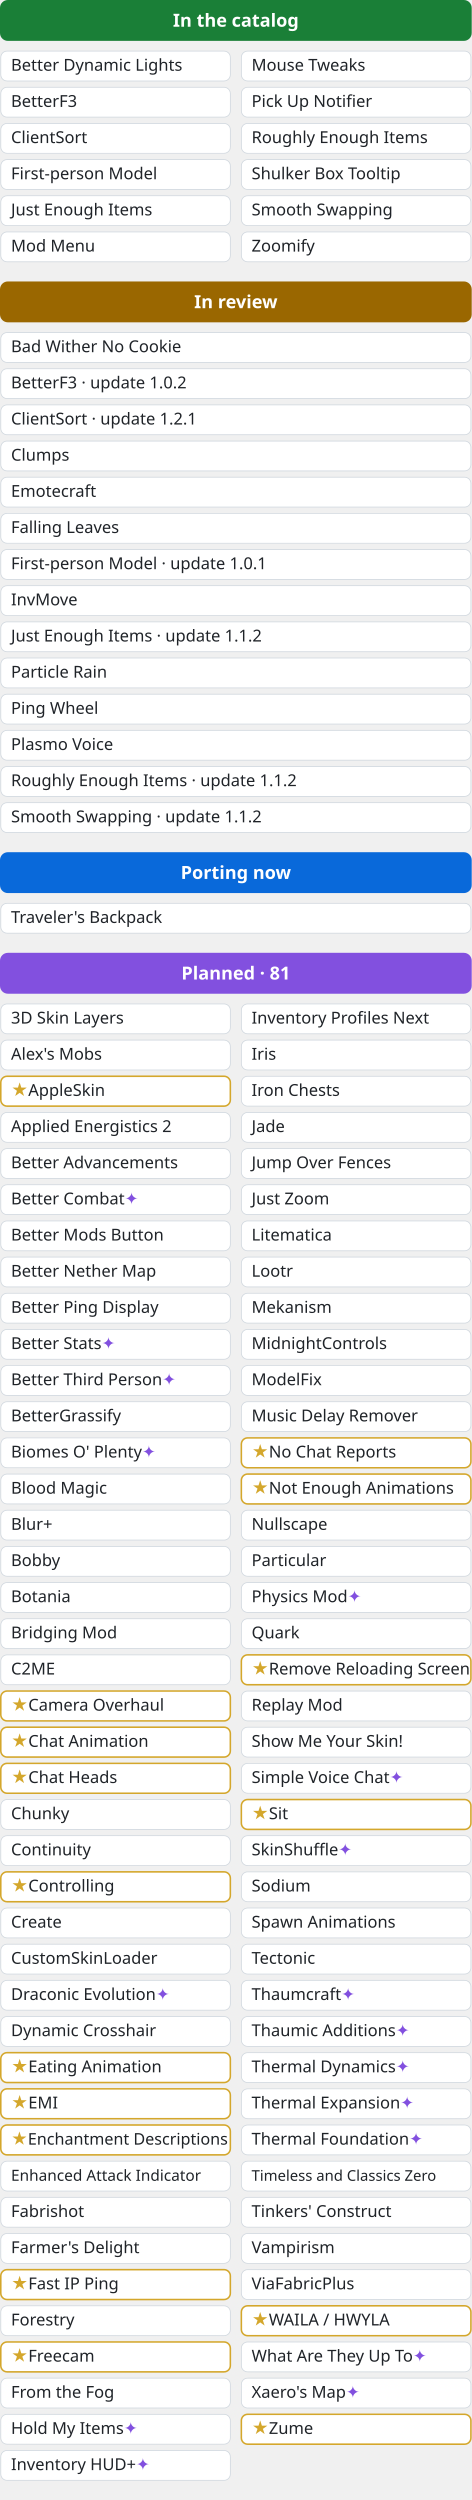
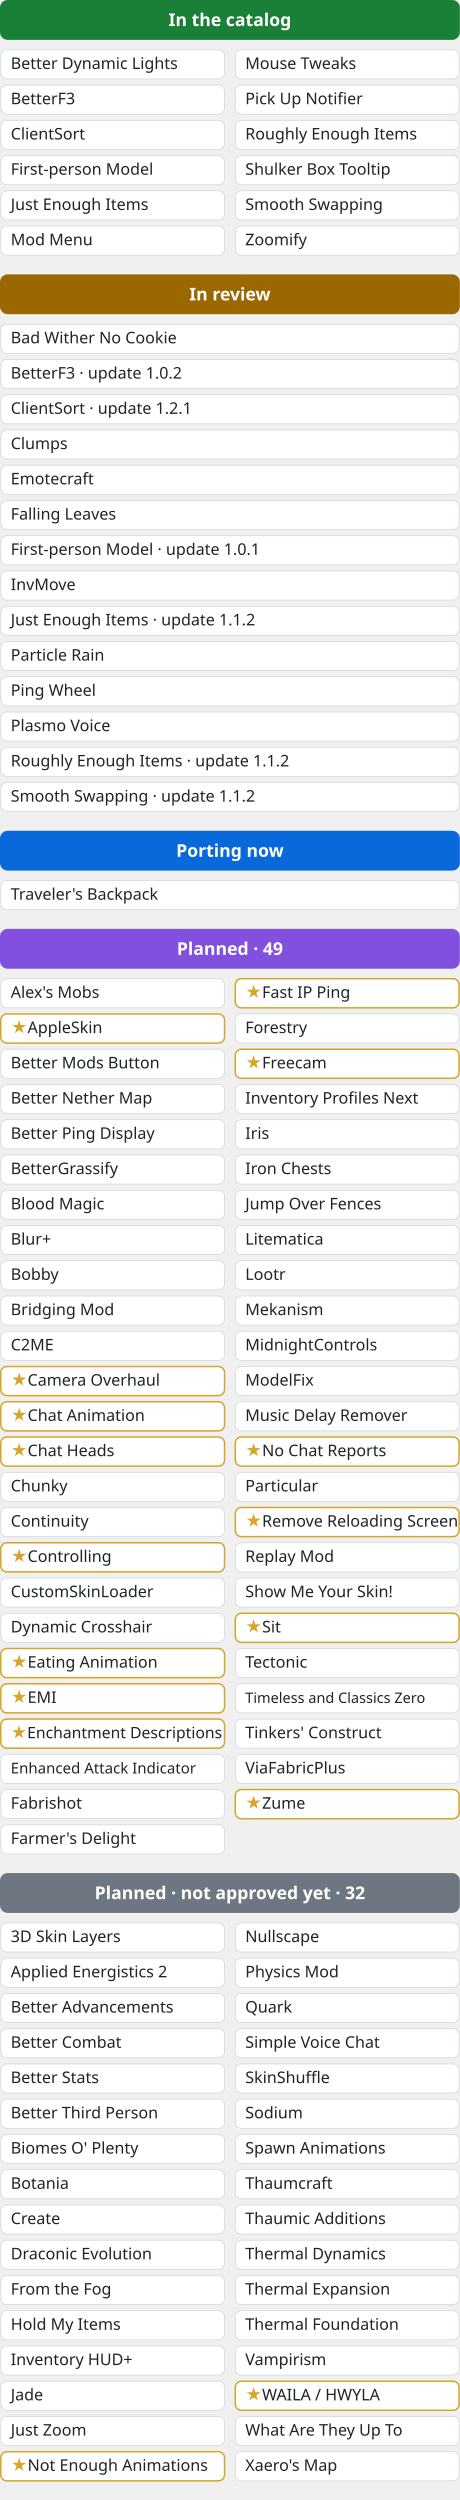
- <svg xmlns="http://www.w3.org/2000/svg" viewBox="0 0 600 3180" width="600" height="3180" role="img">
+ <svg xmlns="http://www.w3.org/2000/svg" viewBox="0 0 600 3262" width="600" height="3262" role="img">
  <style>
.bg{fill:#FFFFFF;stroke:#D0D7DE}.n{fill:#1F2328}.d{fill:#59636E}.a{fill:#818B98}
@media (prefers-color-scheme: dark){.bg{fill:#151B23;stroke:#3D444D}.n{fill:#F0F6FC}.d{fill:#9198A1}.a{fill:#6E7681}}
text{font-family:-apple-system,BlinkMacSystemFont,"Segoe UI","Noto Sans",Helvetica,Arial,sans-serif}
</style>
  <rect x="0" y="0" width="600" height="52" rx="10" fill="#1A7F37" />
  <text x="300" y="34" font-size="23" font-weight="600" fill="#fff" text-anchor="middle">In the catalog</text>
  <rect class="bg" x="1" y="65" width="292" height="38" rx="8" />
  <text class="n" x="14" y="90" font-size="21.0">Better Dynamic Lights</text>
  <rect class="bg" x="1" y="111" width="292" height="38" rx="8" />
  <text class="n" x="14" y="136" font-size="21.0">BetterF3</text>
  <rect class="bg" x="1" y="157" width="292" height="38" rx="8" />
  <text class="n" x="14" y="182" font-size="21.0">ClientSort</text>
  <rect class="bg" x="1" y="203" width="292" height="38" rx="8" />
  <text class="n" x="14" y="228" font-size="21.0">First-person Model</text>
  <rect class="bg" x="1" y="249" width="292" height="38" rx="8" />
  <text class="n" x="14" y="274" font-size="21.0">Just Enough Items</text>
  <rect class="bg" x="1" y="295" width="292" height="38" rx="8" />
  <text class="n" x="14" y="320" font-size="21.0">Mod Menu</text>
  <rect class="bg" x="307" y="65" width="292" height="38" rx="8" />
  <text class="n" x="320" y="90" font-size="21.0">Mouse Tweaks</text>
  <rect class="bg" x="307" y="111" width="292" height="38" rx="8" />
  <text class="n" x="320" y="136" font-size="21.0">Pick Up Notifier</text>
  <rect class="bg" x="307" y="157" width="292" height="38" rx="8" />
  <text class="n" x="320" y="182" font-size="21.0">Roughly Enough Items</text>
  <rect class="bg" x="307" y="203" width="292" height="38" rx="8" />
  <text class="n" x="320" y="228" font-size="21.0">Shulker Box Tooltip</text>
  <rect class="bg" x="307" y="249" width="292" height="38" rx="8" />
  <text class="n" x="320" y="274" font-size="21.0">Smooth Swapping</text>
  <rect class="bg" x="307" y="295" width="292" height="38" rx="8" />
  <text class="n" x="320" y="320" font-size="21.0">Zoomify</text>
  <rect x="0" y="358" width="600" height="52" rx="10" fill="#9A6700" />
  <text x="300" y="392" font-size="23" font-weight="600" fill="#fff" text-anchor="middle">In review</text>
  <rect class="bg" x="1" y="423" width="598" height="38" rx="8" />
  <text class="n" x="14" y="448" font-size="21.0">Bad Wither No Cookie</text>
  <rect class="bg" x="1" y="469" width="598" height="38" rx="8" />
  <text class="n" x="14" y="494" font-size="21.0">BetterF3 · update 1.0.2</text>
  <rect class="bg" x="1" y="515" width="598" height="38" rx="8" />
  <text class="n" x="14" y="540" font-size="21.0">ClientSort · update 1.2.1</text>
  <rect class="bg" x="1" y="561" width="598" height="38" rx="8" />
  <text class="n" x="14" y="586" font-size="21.0">Clumps</text>
  <rect class="bg" x="1" y="607" width="598" height="38" rx="8" />
  <text class="n" x="14" y="632" font-size="21.0">Emotecraft</text>
  <rect class="bg" x="1" y="653" width="598" height="38" rx="8" />
  <text class="n" x="14" y="678" font-size="21.0">Falling Leaves</text>
  <rect class="bg" x="1" y="699" width="598" height="38" rx="8" />
  <text class="n" x="14" y="724" font-size="21.0">First-person Model · update 1.0.1</text>
  <rect class="bg" x="1" y="745" width="598" height="38" rx="8" />
  <text class="n" x="14" y="770" font-size="21.0">InvMove</text>
  <rect class="bg" x="1" y="791" width="598" height="38" rx="8" />
  <text class="n" x="14" y="816" font-size="21.0">Just Enough Items · update 1.1.2</text>
  <rect class="bg" x="1" y="837" width="598" height="38" rx="8" />
  <text class="n" x="14" y="862" font-size="21.0">Particle Rain</text>
  <rect class="bg" x="1" y="883" width="598" height="38" rx="8" />
  <text class="n" x="14" y="908" font-size="21.0">Ping Wheel</text>
  <rect class="bg" x="1" y="929" width="598" height="38" rx="8" />
  <text class="n" x="14" y="954" font-size="21.0">Plasmo Voice</text>
  <rect class="bg" x="1" y="975" width="598" height="38" rx="8" />
  <text class="n" x="14" y="1000" font-size="21.0">Roughly Enough Items · update 1.1.2</text>
  <rect class="bg" x="1" y="1021" width="598" height="38" rx="8" />
  <text class="n" x="14" y="1046" font-size="21.0">Smooth Swapping · update 1.1.2</text>
  <rect x="0" y="1084" width="600" height="52" rx="10" fill="#0969DA" />
  <text x="300" y="1118" font-size="23" font-weight="600" fill="#fff" text-anchor="middle">Porting now</text>
  <rect class="bg" x="1" y="1149" width="598" height="38" rx="8" />
  <text class="n" x="14" y="1174" font-size="21.0">Traveler's Backpack</text>
  <rect x="0" y="1212" width="600" height="52" rx="10" fill="#8250DF" />
-   <text x="300" y="1246" font-size="23" font-weight="600" fill="#fff" text-anchor="middle">Planned · 81</text>
+   <text x="300" y="1246" font-size="23" font-weight="600" fill="#fff" text-anchor="middle">Planned · 49</text>
  <rect class="bg" x="1" y="1277" width="292" height="38" rx="8" />
-   <text class="n" x="14" y="1302" font-size="21.0">3D Skin Layers</text>
-   <rect class="bg" x="1" y="1323" width="292" height="38" rx="8" />
-   <text class="n" x="14" y="1348" font-size="21.0">Alex's Mobs</text>
-   <rect class="bg" x="1" y="1369" width="292" height="38" rx="8" style="stroke:#D4A72C;stroke-width:2" />
-   <text class="n" x="14" y="1394" font-size="21.0">
+   <text class="n" x="14" y="1302" font-size="21.0">Alex's Mobs</text>
+   <rect class="bg" x="1" y="1323" width="292" height="38" rx="8" style="stroke:#D4A72C;stroke-width:2" />
+   <text class="n" x="14" y="1348" font-size="21.0">
    <tspan fill="#D4A72C">★ </tspan>AppleSkin</text>
+   <rect class="bg" x="1" y="1369" width="292" height="38" rx="8" />
+   <text class="n" x="14" y="1394" font-size="21.0">Better Mods Button</text>
  <rect class="bg" x="1" y="1415" width="292" height="38" rx="8" />
-   <text class="n" x="14" y="1440" font-size="21.0">Applied Energistics 2</text>
+   <text class="n" x="14" y="1440" font-size="21.0">Better Nether Map</text>
  <rect class="bg" x="1" y="1461" width="292" height="38" rx="8" />
-   <text class="n" x="14" y="1486" font-size="21.0">Better Advancements</text>
+   <text class="n" x="14" y="1486" font-size="21.0">Better Ping Display</text>
  <rect class="bg" x="1" y="1507" width="292" height="38" rx="8" />
-   <text class="n" x="14" y="1532" font-size="21.0">Better Combat<tspan fill="#8250DF"> ✦</tspan>
-   </text>
+   <text class="n" x="14" y="1532" font-size="21.0">BetterGrassify</text>
  <rect class="bg" x="1" y="1553" width="292" height="38" rx="8" />
-   <text class="n" x="14" y="1578" font-size="21.0">Better Mods Button</text>
+   <text class="n" x="14" y="1578" font-size="21.0">Blood Magic</text>
  <rect class="bg" x="1" y="1599" width="292" height="38" rx="8" />
-   <text class="n" x="14" y="1624" font-size="21.0">Better Nether Map</text>
+   <text class="n" x="14" y="1624" font-size="21.0">Blur+</text>
  <rect class="bg" x="1" y="1645" width="292" height="38" rx="8" />
-   <text class="n" x="14" y="1670" font-size="21.0">Better Ping Display</text>
+   <text class="n" x="14" y="1670" font-size="21.0">Bobby</text>
  <rect class="bg" x="1" y="1691" width="292" height="38" rx="8" />
-   <text class="n" x="14" y="1716" font-size="21.0">Better Stats<tspan fill="#8250DF"> ✦</tspan>
-   </text>
+   <text class="n" x="14" y="1716" font-size="21.0">Bridging Mod</text>
  <rect class="bg" x="1" y="1737" width="292" height="38" rx="8" />
-   <text class="n" x="14" y="1762" font-size="21.0">Better Third Person<tspan fill="#8250DF"> ✦</tspan>
-   </text>
-   <rect class="bg" x="1" y="1783" width="292" height="38" rx="8" />
-   <text class="n" x="14" y="1808" font-size="21.0">BetterGrassify</text>
-   <rect class="bg" x="1" y="1829" width="292" height="38" rx="8" />
-   <text class="n" x="14" y="1854" font-size="21.0">Biomes O' Plenty<tspan fill="#8250DF"> ✦</tspan>
-   </text>
-   <rect class="bg" x="1" y="1875" width="292" height="38" rx="8" />
-   <text class="n" x="14" y="1900" font-size="21.0">Blood Magic</text>
+   <text class="n" x="14" y="1762" font-size="21.0">C2ME</text>
+   <rect class="bg" x="1" y="1783" width="292" height="38" rx="8" style="stroke:#D4A72C;stroke-width:2" />
+   <text class="n" x="14" y="1808" font-size="21.0">
+     <tspan fill="#D4A72C">★ </tspan>Camera Overhaul</text>
+   <rect class="bg" x="1" y="1829" width="292" height="38" rx="8" style="stroke:#D4A72C;stroke-width:2" />
+   <text class="n" x="14" y="1854" font-size="21.0">
+     <tspan fill="#D4A72C">★ </tspan>Chat Animation</text>
+   <rect class="bg" x="1" y="1875" width="292" height="38" rx="8" style="stroke:#D4A72C;stroke-width:2" />
+   <text class="n" x="14" y="1900" font-size="21.0">
+     <tspan fill="#D4A72C">★ </tspan>Chat Heads</text>
  <rect class="bg" x="1" y="1921" width="292" height="38" rx="8" />
-   <text class="n" x="14" y="1946" font-size="21.0">Blur+</text>
+   <text class="n" x="14" y="1946" font-size="21.0">Chunky</text>
  <rect class="bg" x="1" y="1967" width="292" height="38" rx="8" />
-   <text class="n" x="14" y="1992" font-size="21.0">Bobby</text>
-   <rect class="bg" x="1" y="2013" width="292" height="38" rx="8" />
-   <text class="n" x="14" y="2038" font-size="21.0">Botania</text>
+   <text class="n" x="14" y="1992" font-size="21.0">Continuity</text>
+   <rect class="bg" x="1" y="2013" width="292" height="38" rx="8" style="stroke:#D4A72C;stroke-width:2" />
+   <text class="n" x="14" y="2038" font-size="21.0">
+     <tspan fill="#D4A72C">★ </tspan>Controlling</text>
  <rect class="bg" x="1" y="2059" width="292" height="38" rx="8" />
-   <text class="n" x="14" y="2084" font-size="21.0">Bridging Mod</text>
+   <text class="n" x="14" y="2084" font-size="21.0">CustomSkinLoader</text>
  <rect class="bg" x="1" y="2105" width="292" height="38" rx="8" />
-   <text class="n" x="14" y="2130" font-size="21.0">C2ME</text>
+   <text class="n" x="14" y="2130" font-size="21.0">Dynamic Crosshair</text>
  <rect class="bg" x="1" y="2151" width="292" height="38" rx="8" style="stroke:#D4A72C;stroke-width:2" />
  <text class="n" x="14" y="2176" font-size="21.0">
-     <tspan fill="#D4A72C">★ </tspan>Camera Overhaul</text>
+     <tspan fill="#D4A72C">★ </tspan>Eating Animation</text>
  <rect class="bg" x="1" y="2197" width="292" height="38" rx="8" style="stroke:#D4A72C;stroke-width:2" />
  <text class="n" x="14" y="2222" font-size="21.0">
-     <tspan fill="#D4A72C">★ </tspan>Chat Animation</text>
+     <tspan fill="#D4A72C">★ </tspan>EMI</text>
  <rect class="bg" x="1" y="2243" width="292" height="38" rx="8" style="stroke:#D4A72C;stroke-width:2" />
-   <text class="n" x="14" y="2268" font-size="21.0">
-     <tspan fill="#D4A72C">★ </tspan>Chat Heads</text>
+   <text class="n" x="14" y="2268" font-size="20.5">
+     <tspan fill="#D4A72C">★ </tspan>Enchantment Descriptions</text>
  <rect class="bg" x="1" y="2289" width="292" height="38" rx="8" />
-   <text class="n" x="14" y="2314" font-size="21.0">Chunky</text>
+   <text class="n" x="14" y="2314" font-size="19.6">Enhanced Attack Indicator</text>
  <rect class="bg" x="1" y="2335" width="292" height="38" rx="8" />
-   <text class="n" x="14" y="2360" font-size="21.0">Continuity</text>
-   <rect class="bg" x="1" y="2381" width="292" height="38" rx="8" style="stroke:#D4A72C;stroke-width:2" />
-   <text class="n" x="14" y="2406" font-size="21.0">
-     <tspan fill="#D4A72C">★ </tspan>Controlling</text>
-   <rect class="bg" x="1" y="2427" width="292" height="38" rx="8" />
-   <text class="n" x="14" y="2452" font-size="21.0">Create</text>
-   <rect class="bg" x="1" y="2473" width="292" height="38" rx="8" />
-   <text class="n" x="14" y="2498" font-size="21.0">CustomSkinLoader</text>
-   <rect class="bg" x="1" y="2519" width="292" height="38" rx="8" />
-   <text class="n" x="14" y="2544" font-size="21.0">Draconic Evolution<tspan fill="#8250DF"> ✦</tspan>
-   </text>
-   <rect class="bg" x="1" y="2565" width="292" height="38" rx="8" />
-   <text class="n" x="14" y="2590" font-size="21.0">Dynamic Crosshair</text>
-   <rect class="bg" x="1" y="2611" width="292" height="38" rx="8" style="stroke:#D4A72C;stroke-width:2" />
-   <text class="n" x="14" y="2636" font-size="21.0">
-     <tspan fill="#D4A72C">★ </tspan>Eating Animation</text>
-   <rect class="bg" x="1" y="2657" width="292" height="38" rx="8" style="stroke:#D4A72C;stroke-width:2" />
-   <text class="n" x="14" y="2682" font-size="21.0">
-     <tspan fill="#D4A72C">★ </tspan>EMI</text>
-   <rect class="bg" x="1" y="2703" width="292" height="38" rx="8" style="stroke:#D4A72C;stroke-width:2" />
-   <text class="n" x="14" y="2728" font-size="20.5">
-     <tspan fill="#D4A72C">★ </tspan>Enchantment Descriptions</text>
-   <rect class="bg" x="1" y="2749" width="292" height="38" rx="8" />
-   <text class="n" x="14" y="2774" font-size="19.6">Enhanced Attack Indicator</text>
-   <rect class="bg" x="1" y="2795" width="292" height="38" rx="8" />
-   <text class="n" x="14" y="2820" font-size="21.0">Fabrishot</text>
-   <rect class="bg" x="1" y="2841" width="292" height="38" rx="8" />
-   <text class="n" x="14" y="2866" font-size="21.0">Farmer's Delight</text>
-   <rect class="bg" x="1" y="2887" width="292" height="38" rx="8" style="stroke:#D4A72C;stroke-width:2" />
-   <text class="n" x="14" y="2912" font-size="21.0">
+   <text class="n" x="14" y="2360" font-size="21.0">Fabrishot</text>
+   <rect class="bg" x="1" y="2381" width="292" height="38" rx="8" />
+   <text class="n" x="14" y="2406" font-size="21.0">Farmer's Delight</text>
+   <rect class="bg" x="307" y="1277" width="292" height="38" rx="8" style="stroke:#D4A72C;stroke-width:2" />
+   <text class="n" x="320" y="1302" font-size="21.0">
    <tspan fill="#D4A72C">★ </tspan>Fast IP Ping</text>
-   <rect class="bg" x="1" y="2933" width="292" height="38" rx="8" />
-   <text class="n" x="14" y="2958" font-size="21.0">Forestry</text>
-   <rect class="bg" x="1" y="2979" width="292" height="38" rx="8" style="stroke:#D4A72C;stroke-width:2" />
-   <text class="n" x="14" y="3004" font-size="21.0">
+   <rect class="bg" x="307" y="1323" width="292" height="38" rx="8" />
+   <text class="n" x="320" y="1348" font-size="21.0">Forestry</text>
+   <rect class="bg" x="307" y="1369" width="292" height="38" rx="8" style="stroke:#D4A72C;stroke-width:2" />
+   <text class="n" x="320" y="1394" font-size="21.0">
    <tspan fill="#D4A72C">★ </tspan>Freecam</text>
-   <rect class="bg" x="1" y="3025" width="292" height="38" rx="8" />
-   <text class="n" x="14" y="3050" font-size="21.0">From the Fog</text>
-   <rect class="bg" x="1" y="3071" width="292" height="38" rx="8" />
-   <text class="n" x="14" y="3096" font-size="21.0">Hold My Items<tspan fill="#8250DF"> ✦</tspan>
-   </text>
-   <rect class="bg" x="1" y="3117" width="292" height="38" rx="8" />
-   <text class="n" x="14" y="3142" font-size="21.0">Inventory HUD+<tspan fill="#8250DF"> ✦</tspan>
-   </text>
-   <rect class="bg" x="307" y="1277" width="292" height="38" rx="8" />
-   <text class="n" x="320" y="1302" font-size="21.0">Inventory Profiles Next</text>
-   <rect class="bg" x="307" y="1323" width="292" height="38" rx="8" />
-   <text class="n" x="320" y="1348" font-size="21.0">Iris</text>
-   <rect class="bg" x="307" y="1369" width="292" height="38" rx="8" />
-   <text class="n" x="320" y="1394" font-size="21.0">Iron Chests</text>
  <rect class="bg" x="307" y="1415" width="292" height="38" rx="8" />
-   <text class="n" x="320" y="1440" font-size="21.0">Jade</text>
+   <text class="n" x="320" y="1440" font-size="21.0">Inventory Profiles Next</text>
  <rect class="bg" x="307" y="1461" width="292" height="38" rx="8" />
-   <text class="n" x="320" y="1486" font-size="21.0">Jump Over Fences</text>
+   <text class="n" x="320" y="1486" font-size="21.0">Iris</text>
  <rect class="bg" x="307" y="1507" width="292" height="38" rx="8" />
-   <text class="n" x="320" y="1532" font-size="21.0">Just Zoom</text>
+   <text class="n" x="320" y="1532" font-size="21.0">Iron Chests</text>
  <rect class="bg" x="307" y="1553" width="292" height="38" rx="8" />
-   <text class="n" x="320" y="1578" font-size="21.0">Litematica</text>
+   <text class="n" x="320" y="1578" font-size="21.0">Jump Over Fences</text>
  <rect class="bg" x="307" y="1599" width="292" height="38" rx="8" />
-   <text class="n" x="320" y="1624" font-size="21.0">Lootr</text>
+   <text class="n" x="320" y="1624" font-size="21.0">Litematica</text>
  <rect class="bg" x="307" y="1645" width="292" height="38" rx="8" />
-   <text class="n" x="320" y="1670" font-size="21.0">Mekanism</text>
+   <text class="n" x="320" y="1670" font-size="21.0">Lootr</text>
  <rect class="bg" x="307" y="1691" width="292" height="38" rx="8" />
-   <text class="n" x="320" y="1716" font-size="21.0">MidnightControls</text>
+   <text class="n" x="320" y="1716" font-size="21.0">Mekanism</text>
  <rect class="bg" x="307" y="1737" width="292" height="38" rx="8" />
-   <text class="n" x="320" y="1762" font-size="21.0">ModelFix</text>
+   <text class="n" x="320" y="1762" font-size="21.0">MidnightControls</text>
  <rect class="bg" x="307" y="1783" width="292" height="38" rx="8" />
-   <text class="n" x="320" y="1808" font-size="21.0">Music Delay Remover</text>
-   <rect class="bg" x="307" y="1829" width="292" height="38" rx="8" style="stroke:#D4A72C;stroke-width:2" />
-   <text class="n" x="320" y="1854" font-size="21.0">
-     <tspan fill="#D4A72C">★ </tspan>No Chat Reports</text>
+   <text class="n" x="320" y="1808" font-size="21.0">ModelFix</text>
+   <rect class="bg" x="307" y="1829" width="292" height="38" rx="8" />
+   <text class="n" x="320" y="1854" font-size="21.0">Music Delay Remover</text>
  <rect class="bg" x="307" y="1875" width="292" height="38" rx="8" style="stroke:#D4A72C;stroke-width:2" />
  <text class="n" x="320" y="1900" font-size="21.0">
-     <tspan fill="#D4A72C">★ </tspan>Not Enough Animations</text>
+     <tspan fill="#D4A72C">★ </tspan>No Chat Reports</text>
  <rect class="bg" x="307" y="1921" width="292" height="38" rx="8" />
-   <text class="n" x="320" y="1946" font-size="21.0">Nullscape</text>
-   <rect class="bg" x="307" y="1967" width="292" height="38" rx="8" />
-   <text class="n" x="320" y="1992" font-size="21.0">Particular</text>
+   <text class="n" x="320" y="1946" font-size="21.0">Particular</text>
+   <rect class="bg" x="307" y="1967" width="292" height="38" rx="8" style="stroke:#D4A72C;stroke-width:2" />
+   <text class="n" x="320" y="1992" font-size="21.0">
+     <tspan fill="#D4A72C">★ </tspan>Remove Reloading Screen</text>
  <rect class="bg" x="307" y="2013" width="292" height="38" rx="8" />
-   <text class="n" x="320" y="2038" font-size="21.0">Physics Mod<tspan fill="#8250DF"> ✦</tspan>
-   </text>
+   <text class="n" x="320" y="2038" font-size="21.0">Replay Mod</text>
  <rect class="bg" x="307" y="2059" width="292" height="38" rx="8" />
-   <text class="n" x="320" y="2084" font-size="21.0">Quark</text>
+   <text class="n" x="320" y="2084" font-size="21.0">Show Me Your Skin!</text>
  <rect class="bg" x="307" y="2105" width="292" height="38" rx="8" style="stroke:#D4A72C;stroke-width:2" />
  <text class="n" x="320" y="2130" font-size="21.0">
-     <tspan fill="#D4A72C">★ </tspan>Remove Reloading Screen</text>
+     <tspan fill="#D4A72C">★ </tspan>Sit</text>
  <rect class="bg" x="307" y="2151" width="292" height="38" rx="8" />
-   <text class="n" x="320" y="2176" font-size="21.0">Replay Mod</text>
+   <text class="n" x="320" y="2176" font-size="21.0">Tectonic</text>
  <rect class="bg" x="307" y="2197" width="292" height="38" rx="8" />
-   <text class="n" x="320" y="2222" font-size="21.0">Show Me Your Skin!</text>
+   <text class="n" x="320" y="2222" font-size="18.9">Timeless and Classics Zero</text>
  <rect class="bg" x="307" y="2243" width="292" height="38" rx="8" />
-   <text class="n" x="320" y="2268" font-size="21.0">Simple Voice Chat<tspan fill="#8250DF"> ✦</tspan>
-   </text>
-   <rect class="bg" x="307" y="2289" width="292" height="38" rx="8" style="stroke:#D4A72C;stroke-width:2" />
-   <text class="n" x="320" y="2314" font-size="21.0">
-     <tspan fill="#D4A72C">★ </tspan>Sit</text>
-   <rect class="bg" x="307" y="2335" width="292" height="38" rx="8" />
-   <text class="n" x="320" y="2360" font-size="21.0">SkinShuffle<tspan fill="#8250DF"> ✦</tspan>
-   </text>
-   <rect class="bg" x="307" y="2381" width="292" height="38" rx="8" />
-   <text class="n" x="320" y="2406" font-size="21.0">Sodium</text>
-   <rect class="bg" x="307" y="2427" width="292" height="38" rx="8" />
-   <text class="n" x="320" y="2452" font-size="21.0">Spawn Animations</text>
-   <rect class="bg" x="307" y="2473" width="292" height="38" rx="8" />
-   <text class="n" x="320" y="2498" font-size="21.0">Tectonic</text>
-   <rect class="bg" x="307" y="2519" width="292" height="38" rx="8" />
-   <text class="n" x="320" y="2544" font-size="21.0">Thaumcraft<tspan fill="#8250DF"> ✦</tspan>
-   </text>
-   <rect class="bg" x="307" y="2565" width="292" height="38" rx="8" />
-   <text class="n" x="320" y="2590" font-size="21.0">Thaumic Additions<tspan fill="#8250DF"> ✦</tspan>
-   </text>
-   <rect class="bg" x="307" y="2611" width="292" height="38" rx="8" />
-   <text class="n" x="320" y="2636" font-size="21.0">Thermal Dynamics<tspan fill="#8250DF"> ✦</tspan>
-   </text>
-   <rect class="bg" x="307" y="2657" width="292" height="38" rx="8" />
-   <text class="n" x="320" y="2682" font-size="21.0">Thermal Expansion<tspan fill="#8250DF"> ✦</tspan>
-   </text>
-   <rect class="bg" x="307" y="2703" width="292" height="38" rx="8" />
-   <text class="n" x="320" y="2728" font-size="21.0">Thermal Foundation<tspan fill="#8250DF"> ✦</tspan>
-   </text>
-   <rect class="bg" x="307" y="2749" width="292" height="38" rx="8" />
-   <text class="n" x="320" y="2774" font-size="18.9">Timeless and Classics Zero</text>
-   <rect class="bg" x="307" y="2795" width="292" height="38" rx="8" />
-   <text class="n" x="320" y="2820" font-size="21.0">Tinkers' Construct</text>
-   <rect class="bg" x="307" y="2841" width="292" height="38" rx="8" />
-   <text class="n" x="320" y="2866" font-size="21.0">Vampirism</text>
-   <rect class="bg" x="307" y="2887" width="292" height="38" rx="8" />
-   <text class="n" x="320" y="2912" font-size="21.0">ViaFabricPlus</text>
-   <rect class="bg" x="307" y="2933" width="292" height="38" rx="8" style="stroke:#D4A72C;stroke-width:2" />
-   <text class="n" x="320" y="2958" font-size="21.0">
+   <text class="n" x="320" y="2268" font-size="21.0">Tinkers' Construct</text>
+   <rect class="bg" x="307" y="2289" width="292" height="38" rx="8" />
+   <text class="n" x="320" y="2314" font-size="21.0">ViaFabricPlus</text>
+   <rect class="bg" x="307" y="2335" width="292" height="38" rx="8" style="stroke:#D4A72C;stroke-width:2" />
+   <text class="n" x="320" y="2360" font-size="21.0">
+     <tspan fill="#D4A72C">★ </tspan>Zume</text>
+   <rect x="0" y="2444" width="600" height="52" rx="10" fill="#6E7781" />
+   <text x="300" y="2478" font-size="23" font-weight="600" fill="#fff" text-anchor="middle">Planned · not approved yet · 32</text>
+   <rect class="bg" x="1" y="2509" width="292" height="38" rx="8" />
+   <text class="n" x="14" y="2534" font-size="21.0">3D Skin Layers</text>
+   <rect class="bg" x="1" y="2555" width="292" height="38" rx="8" />
+   <text class="n" x="14" y="2580" font-size="21.0">Applied Energistics 2</text>
+   <rect class="bg" x="1" y="2601" width="292" height="38" rx="8" />
+   <text class="n" x="14" y="2626" font-size="21.0">Better Advancements</text>
+   <rect class="bg" x="1" y="2647" width="292" height="38" rx="8" />
+   <text class="n" x="14" y="2672" font-size="21.0">Better Combat</text>
+   <rect class="bg" x="1" y="2693" width="292" height="38" rx="8" />
+   <text class="n" x="14" y="2718" font-size="21.0">Better Stats</text>
+   <rect class="bg" x="1" y="2739" width="292" height="38" rx="8" />
+   <text class="n" x="14" y="2764" font-size="21.0">Better Third Person</text>
+   <rect class="bg" x="1" y="2785" width="292" height="38" rx="8" />
+   <text class="n" x="14" y="2810" font-size="21.0">Biomes O' Plenty</text>
+   <rect class="bg" x="1" y="2831" width="292" height="38" rx="8" />
+   <text class="n" x="14" y="2856" font-size="21.0">Botania</text>
+   <rect class="bg" x="1" y="2877" width="292" height="38" rx="8" />
+   <text class="n" x="14" y="2902" font-size="21.0">Create</text>
+   <rect class="bg" x="1" y="2923" width="292" height="38" rx="8" />
+   <text class="n" x="14" y="2948" font-size="21.0">Draconic Evolution</text>
+   <rect class="bg" x="1" y="2969" width="292" height="38" rx="8" />
+   <text class="n" x="14" y="2994" font-size="21.0">From the Fog</text>
+   <rect class="bg" x="1" y="3015" width="292" height="38" rx="8" />
+   <text class="n" x="14" y="3040" font-size="21.0">Hold My Items</text>
+   <rect class="bg" x="1" y="3061" width="292" height="38" rx="8" />
+   <text class="n" x="14" y="3086" font-size="21.0">Inventory HUD+</text>
+   <rect class="bg" x="1" y="3107" width="292" height="38" rx="8" />
+   <text class="n" x="14" y="3132" font-size="21.0">Jade</text>
+   <rect class="bg" x="1" y="3153" width="292" height="38" rx="8" />
+   <text class="n" x="14" y="3178" font-size="21.0">Just Zoom</text>
+   <rect class="bg" x="1" y="3199" width="292" height="38" rx="8" style="stroke:#D4A72C;stroke-width:2" />
+   <text class="n" x="14" y="3224" font-size="21.0">
+     <tspan fill="#D4A72C">★ </tspan>Not Enough Animations</text>
+   <rect class="bg" x="307" y="2509" width="292" height="38" rx="8" />
+   <text class="n" x="320" y="2534" font-size="21.0">Nullscape</text>
+   <rect class="bg" x="307" y="2555" width="292" height="38" rx="8" />
+   <text class="n" x="320" y="2580" font-size="21.0">Physics Mod</text>
+   <rect class="bg" x="307" y="2601" width="292" height="38" rx="8" />
+   <text class="n" x="320" y="2626" font-size="21.0">Quark</text>
+   <rect class="bg" x="307" y="2647" width="292" height="38" rx="8" />
+   <text class="n" x="320" y="2672" font-size="21.0">Simple Voice Chat</text>
+   <rect class="bg" x="307" y="2693" width="292" height="38" rx="8" />
+   <text class="n" x="320" y="2718" font-size="21.0">SkinShuffle</text>
+   <rect class="bg" x="307" y="2739" width="292" height="38" rx="8" />
+   <text class="n" x="320" y="2764" font-size="21.0">Sodium</text>
+   <rect class="bg" x="307" y="2785" width="292" height="38" rx="8" />
+   <text class="n" x="320" y="2810" font-size="21.0">Spawn Animations</text>
+   <rect class="bg" x="307" y="2831" width="292" height="38" rx="8" />
+   <text class="n" x="320" y="2856" font-size="21.0">Thaumcraft</text>
+   <rect class="bg" x="307" y="2877" width="292" height="38" rx="8" />
+   <text class="n" x="320" y="2902" font-size="21.0">Thaumic Additions</text>
+   <rect class="bg" x="307" y="2923" width="292" height="38" rx="8" />
+   <text class="n" x="320" y="2948" font-size="21.0">Thermal Dynamics</text>
+   <rect class="bg" x="307" y="2969" width="292" height="38" rx="8" />
+   <text class="n" x="320" y="2994" font-size="21.0">Thermal Expansion</text>
+   <rect class="bg" x="307" y="3015" width="292" height="38" rx="8" />
+   <text class="n" x="320" y="3040" font-size="21.0">Thermal Foundation</text>
+   <rect class="bg" x="307" y="3061" width="292" height="38" rx="8" />
+   <text class="n" x="320" y="3086" font-size="21.0">Vampirism</text>
+   <rect class="bg" x="307" y="3107" width="292" height="38" rx="8" style="stroke:#D4A72C;stroke-width:2" />
+   <text class="n" x="320" y="3132" font-size="21.0">
    <tspan fill="#D4A72C">★ </tspan>WAILA / HWYLA</text>
-   <rect class="bg" x="307" y="2979" width="292" height="38" rx="8" />
-   <text class="n" x="320" y="3004" font-size="21.0">What Are They Up To<tspan fill="#8250DF"> ✦</tspan>
-   </text>
-   <rect class="bg" x="307" y="3025" width="292" height="38" rx="8" />
-   <text class="n" x="320" y="3050" font-size="21.0">Xaero's Map<tspan fill="#8250DF"> ✦</tspan>
-   </text>
-   <rect class="bg" x="307" y="3071" width="292" height="38" rx="8" style="stroke:#D4A72C;stroke-width:2" />
-   <text class="n" x="320" y="3096" font-size="21.0">
-     <tspan fill="#D4A72C">★ </tspan>Zume</text>
+   <rect class="bg" x="307" y="3153" width="292" height="38" rx="8" />
+   <text class="n" x="320" y="3178" font-size="21.0">What Are They Up To</text>
+   <rect class="bg" x="307" y="3199" width="292" height="38" rx="8" />
+   <text class="n" x="320" y="3224" font-size="21.0">Xaero's Map</text>
</svg>
